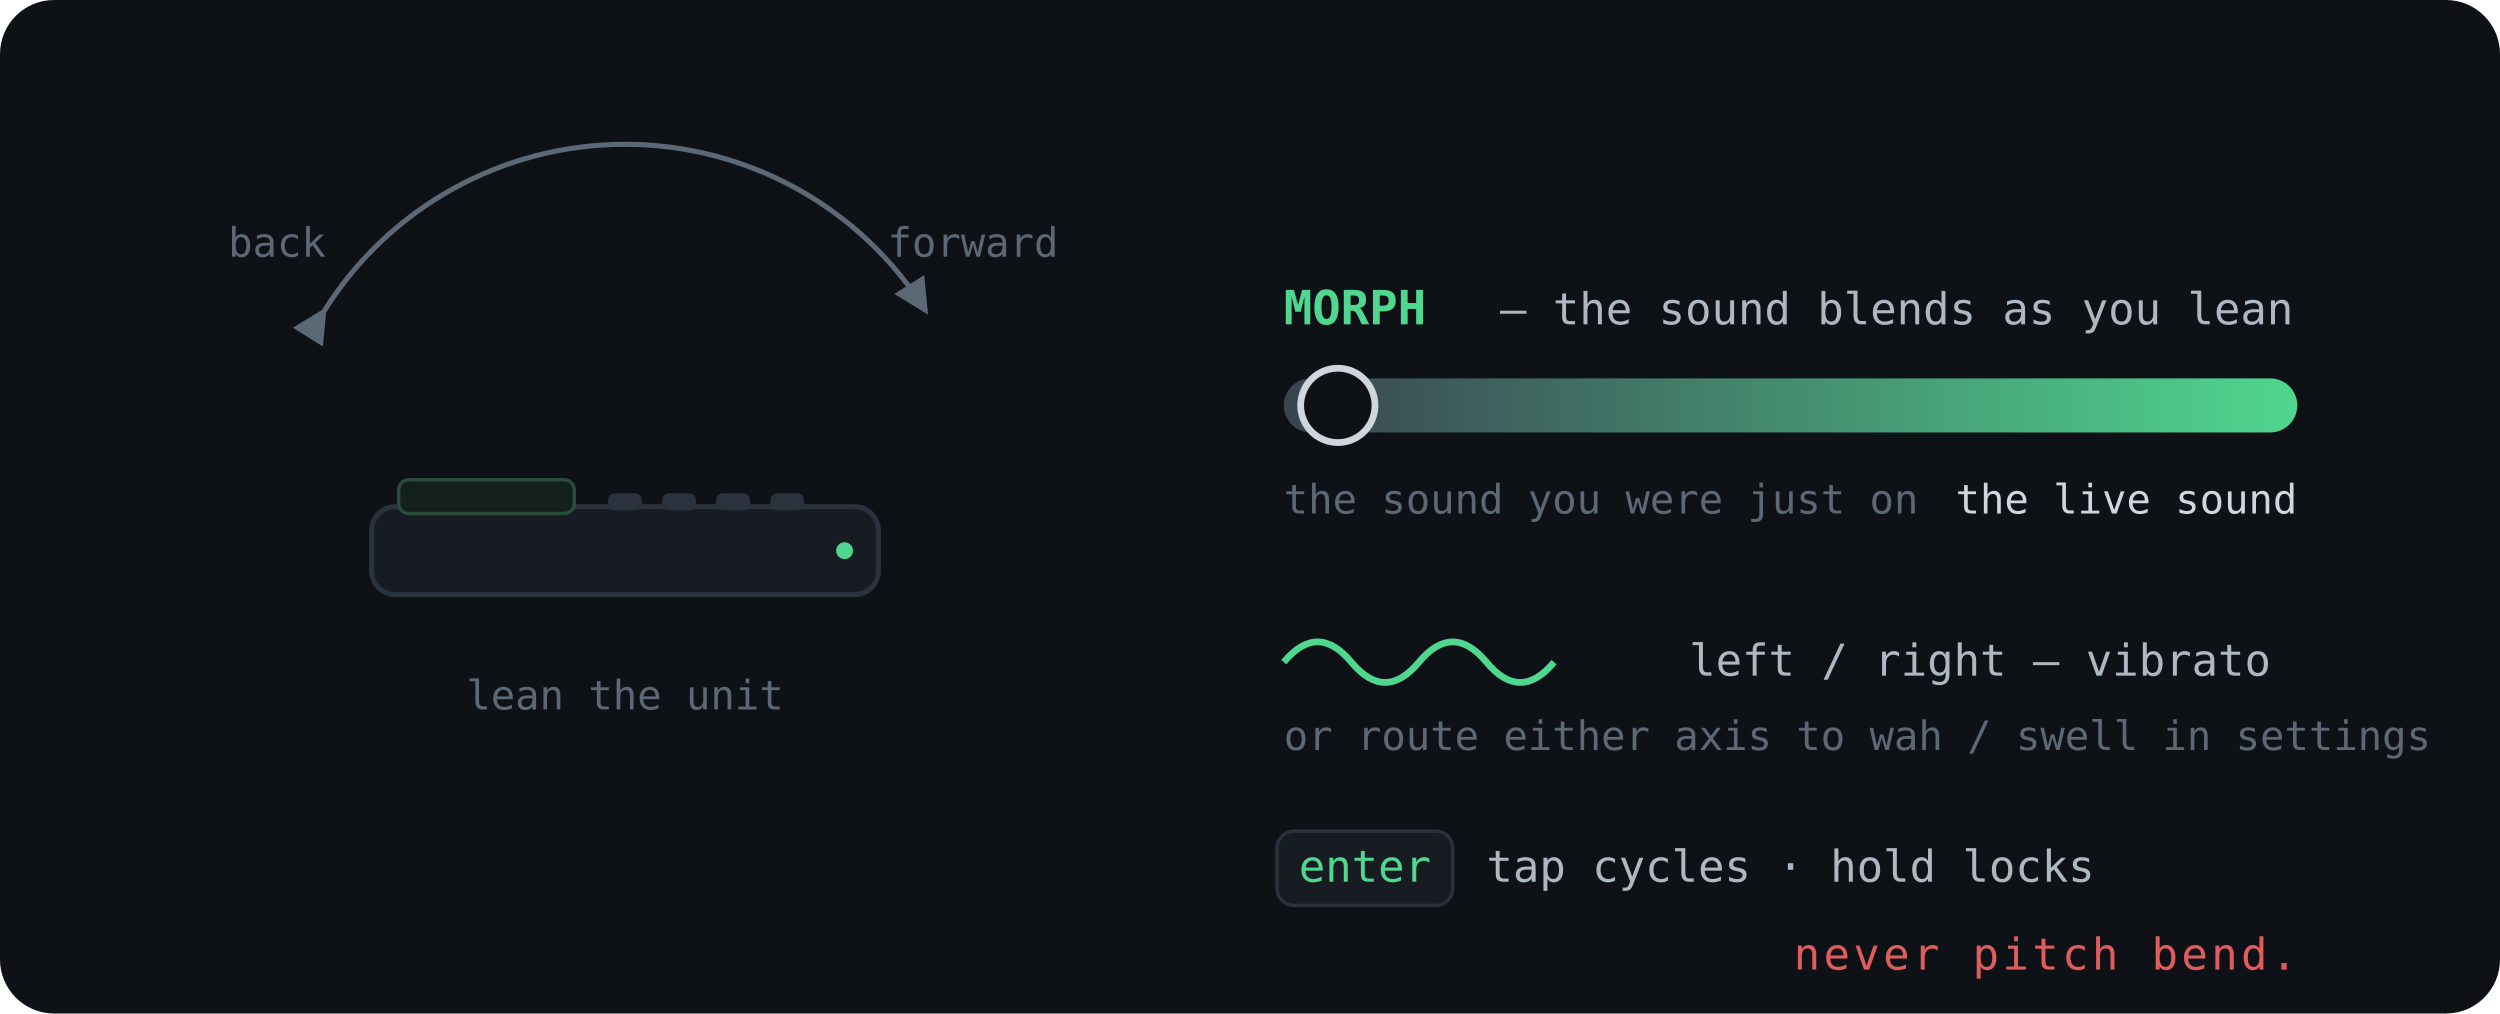
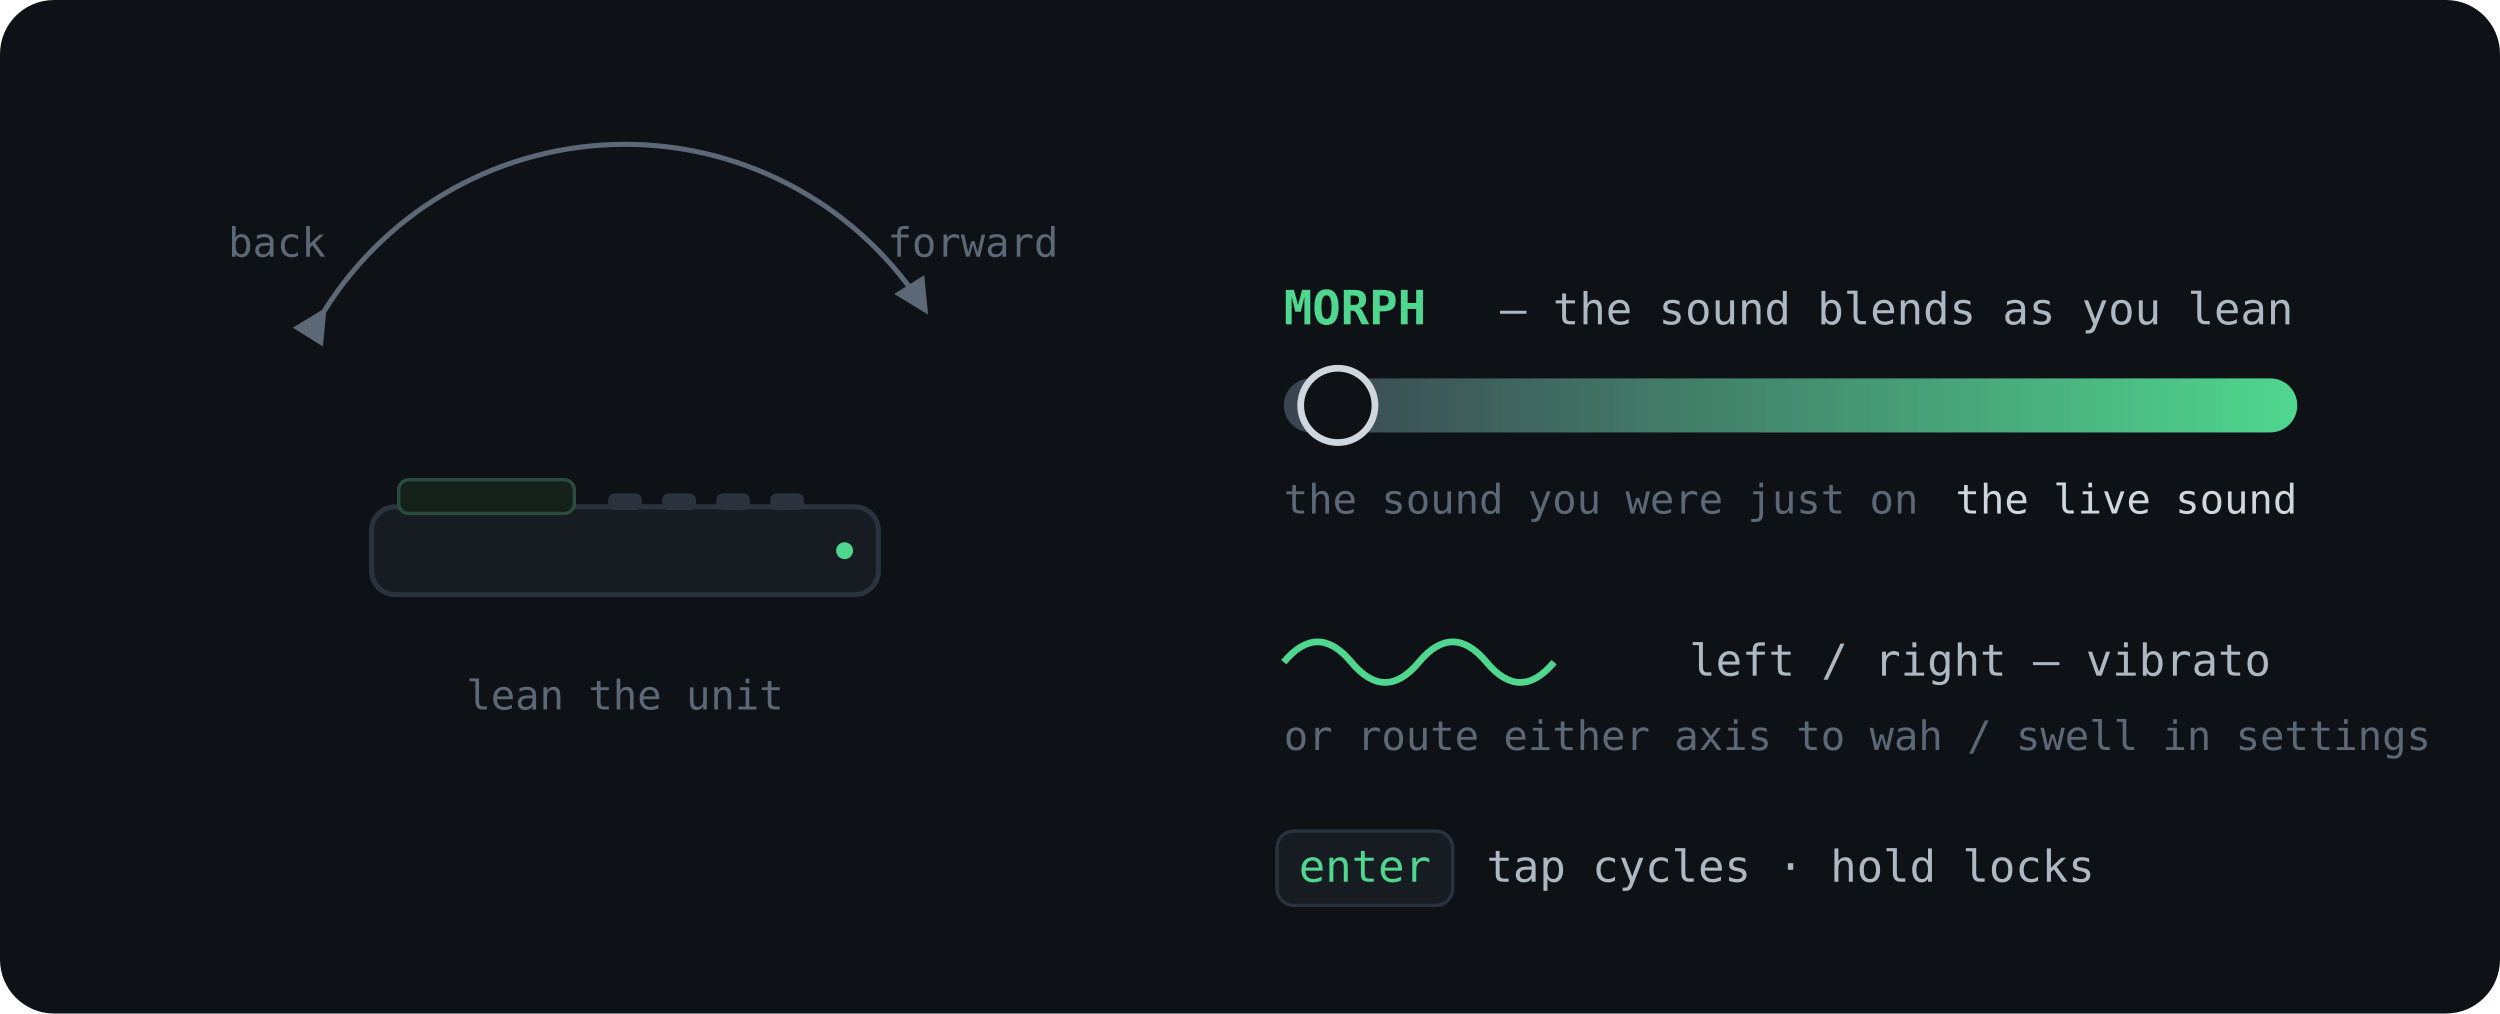
<svg xmlns="http://www.w3.org/2000/svg" viewBox="0 0 740 300" role="img" aria-label="Tilt morph: lean the device forward and back to blend between two sounds; left and right adds vibrato; never pitch bend">
  <style>
    text { font-family: Consolas, 'Cascadia Mono', 'SF Mono', Menlo, monospace; }
    .rock {
      animation: rock 7s ease-in-out infinite alternate;
      transform-origin: 185px 168px; transform-box: view-box;
    }
    @keyframes rock { from { transform: rotate(-9deg); } to { transform: rotate(9deg); } }
    .blend { animation: blend 7s ease-in-out infinite alternate; }
    @keyframes blend { from { transform: translateX(0); } to { transform: translateX(268px); } }
    @media (prefers-reduced-motion: reduce) {
      .rock { animation: none; }
      .blend { animation: none; transform: translateX(134px); }
    }
  </style>
  <defs>
    <marker id="ah" viewBox="0 0 8 8" refX="7" refY="4" markerWidth="7" markerHeight="7" orient="auto">
      <path d="M0 0 L8 4 L0 8 z" fill="#5c6875" />
    </marker>
    <linearGradient id="morphbar" x1="0" y1="0" x2="1" y2="0">
      <stop offset="0" stop-color="#3a4450" />
      <stop offset="1" stop-color="#4fd68f" />
    </linearGradient>
  </defs>
  <rect x="0" y="0" width="740" height="300" rx="16" fill="#0e1116" />
  <path d="M96 92 A105 105 0 0 1 274 92" fill="none" stroke="#5c6875" stroke-width="1.5" marker-start="url(#ah)" marker-end="url(#ah)" />
  <text x="82" y="76" fill="#5c6875" font-size="12" text-anchor="middle">back</text>
  <text x="288" y="76" fill="#5c6875" font-size="12" text-anchor="middle">forward</text>
  <g class="rock">
    <rect x="110" y="150" width="150" height="26" rx="7" fill="#171c23" stroke="#29323d" stroke-width="1.5" />
    <rect x="118" y="142" width="52" height="10" rx="3" fill="#14211b" stroke="#2a4c3c" />
    <rect x="180" y="146" width="10" height="5" rx="2" fill="#29323d" />
    <rect x="196" y="146" width="10" height="5" rx="2" fill="#29323d" />
    <rect x="212" y="146" width="10" height="5" rx="2" fill="#29323d" />
    <rect x="228" y="146" width="10" height="5" rx="2" fill="#29323d" />
    <circle cx="250" cy="163" r="2.5" fill="#4fd68f" />
  </g>
  <text x="185" y="210" fill="#5c6875" font-size="12" text-anchor="middle">lean the unit</text>
  <text x="380" y="96" fill="#4fd68f" font-size="14" font-weight="600">MORPH</text>
  <text x="444" y="96" fill="#aeb8c2" font-size="13">— the sound blends as you lean</text>
  <rect x="380" y="112" width="300" height="16" rx="8" fill="url(#morphbar)" />
  <g class="blend">
    <circle cx="396" cy="120" r="11" fill="#0e1116" stroke="#cfd6dd" stroke-width="2" />
  </g>
  <text x="380" y="152" fill="#5c6875" font-size="12">the sound you were just on</text>
  <text x="680" y="152" fill="#cfd6dd" font-size="12" text-anchor="end">the live sound</text>
  <path d="M380 196 q10 -12 20 0 t20 0 t20 0 t20 0" fill="none" stroke="#4fd68f" stroke-width="2" />
  <text x="500" y="200" fill="#aeb8c2" font-size="13">left / right — vibrato</text>
  <text x="380" y="222" fill="#5c6875" font-size="12">or route either axis to wah / swell in settings</text>
  <rect x="378" y="246" width="52" height="22" rx="5" fill="#171c23" stroke="#29323d" />
  <text x="404" y="261" fill="#4fd68f" font-size="13" text-anchor="middle">enter</text>
  <text x="440" y="261" fill="#aeb8c2" font-size="13">tap cycles · hold locks</text>
-   <text x="680" y="287" fill="#e05d5d" font-size="13" text-anchor="end" letter-spacing="1">never pitch bend.</text>
</svg>
